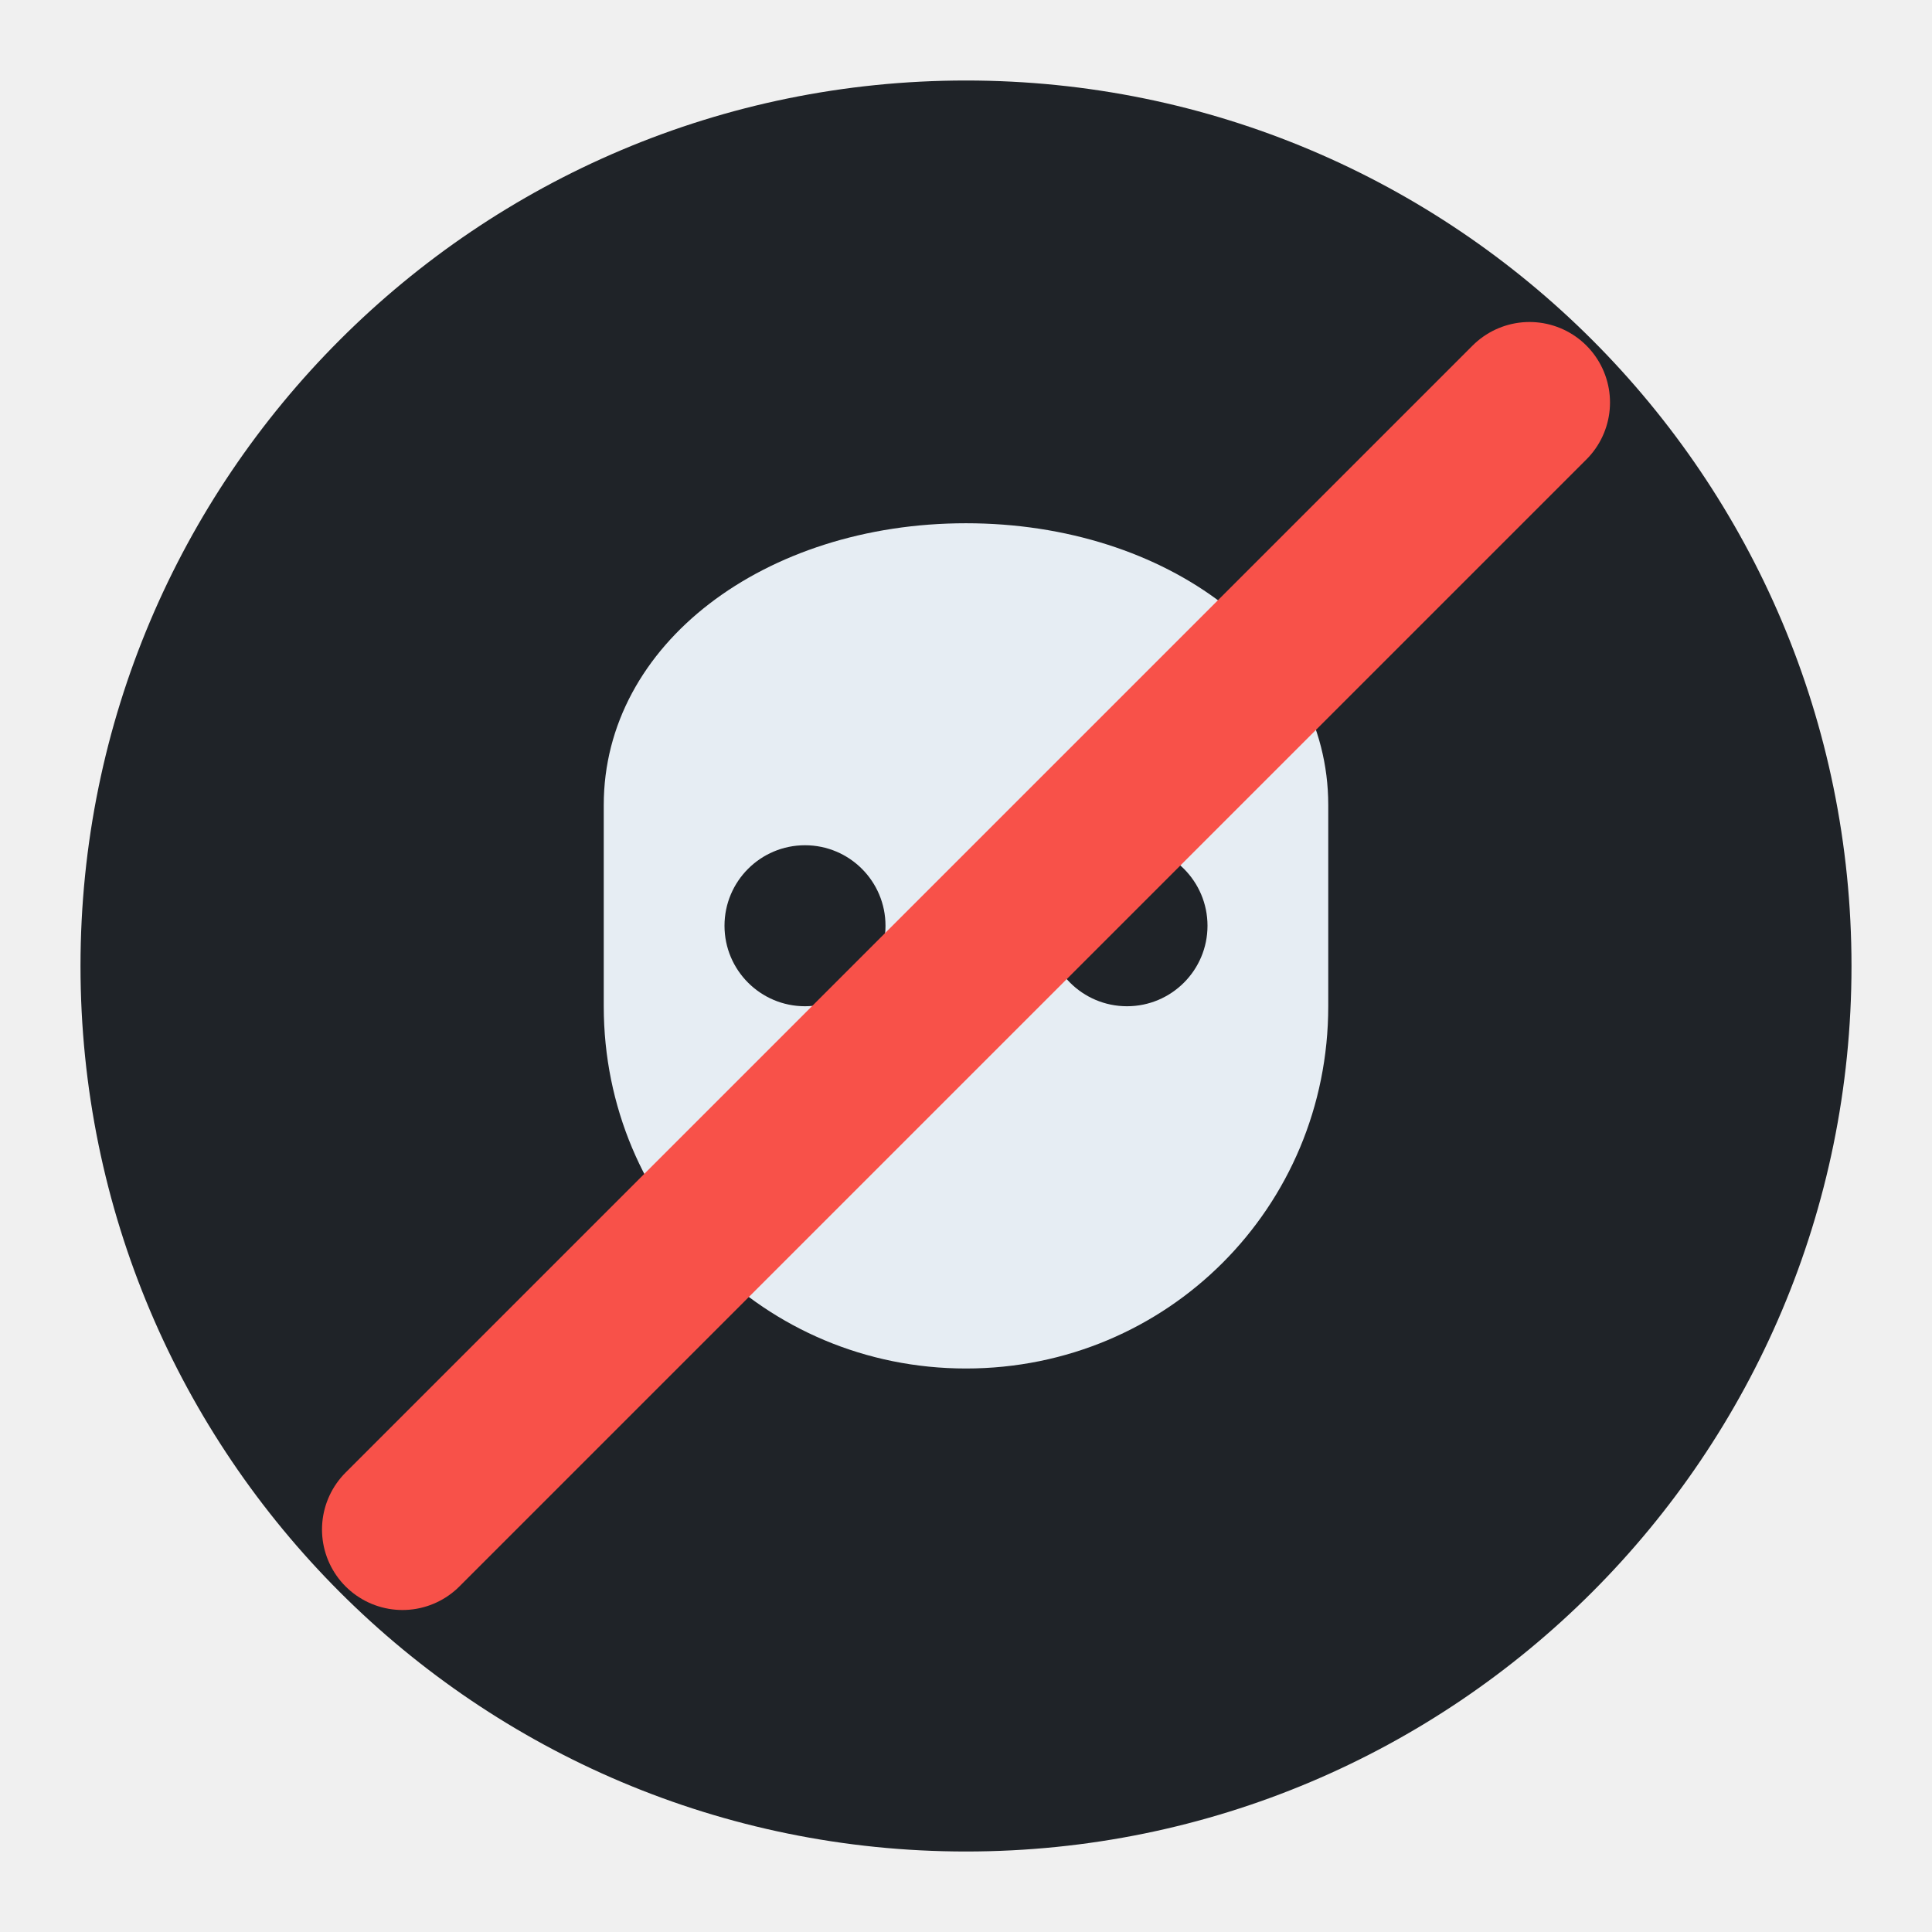
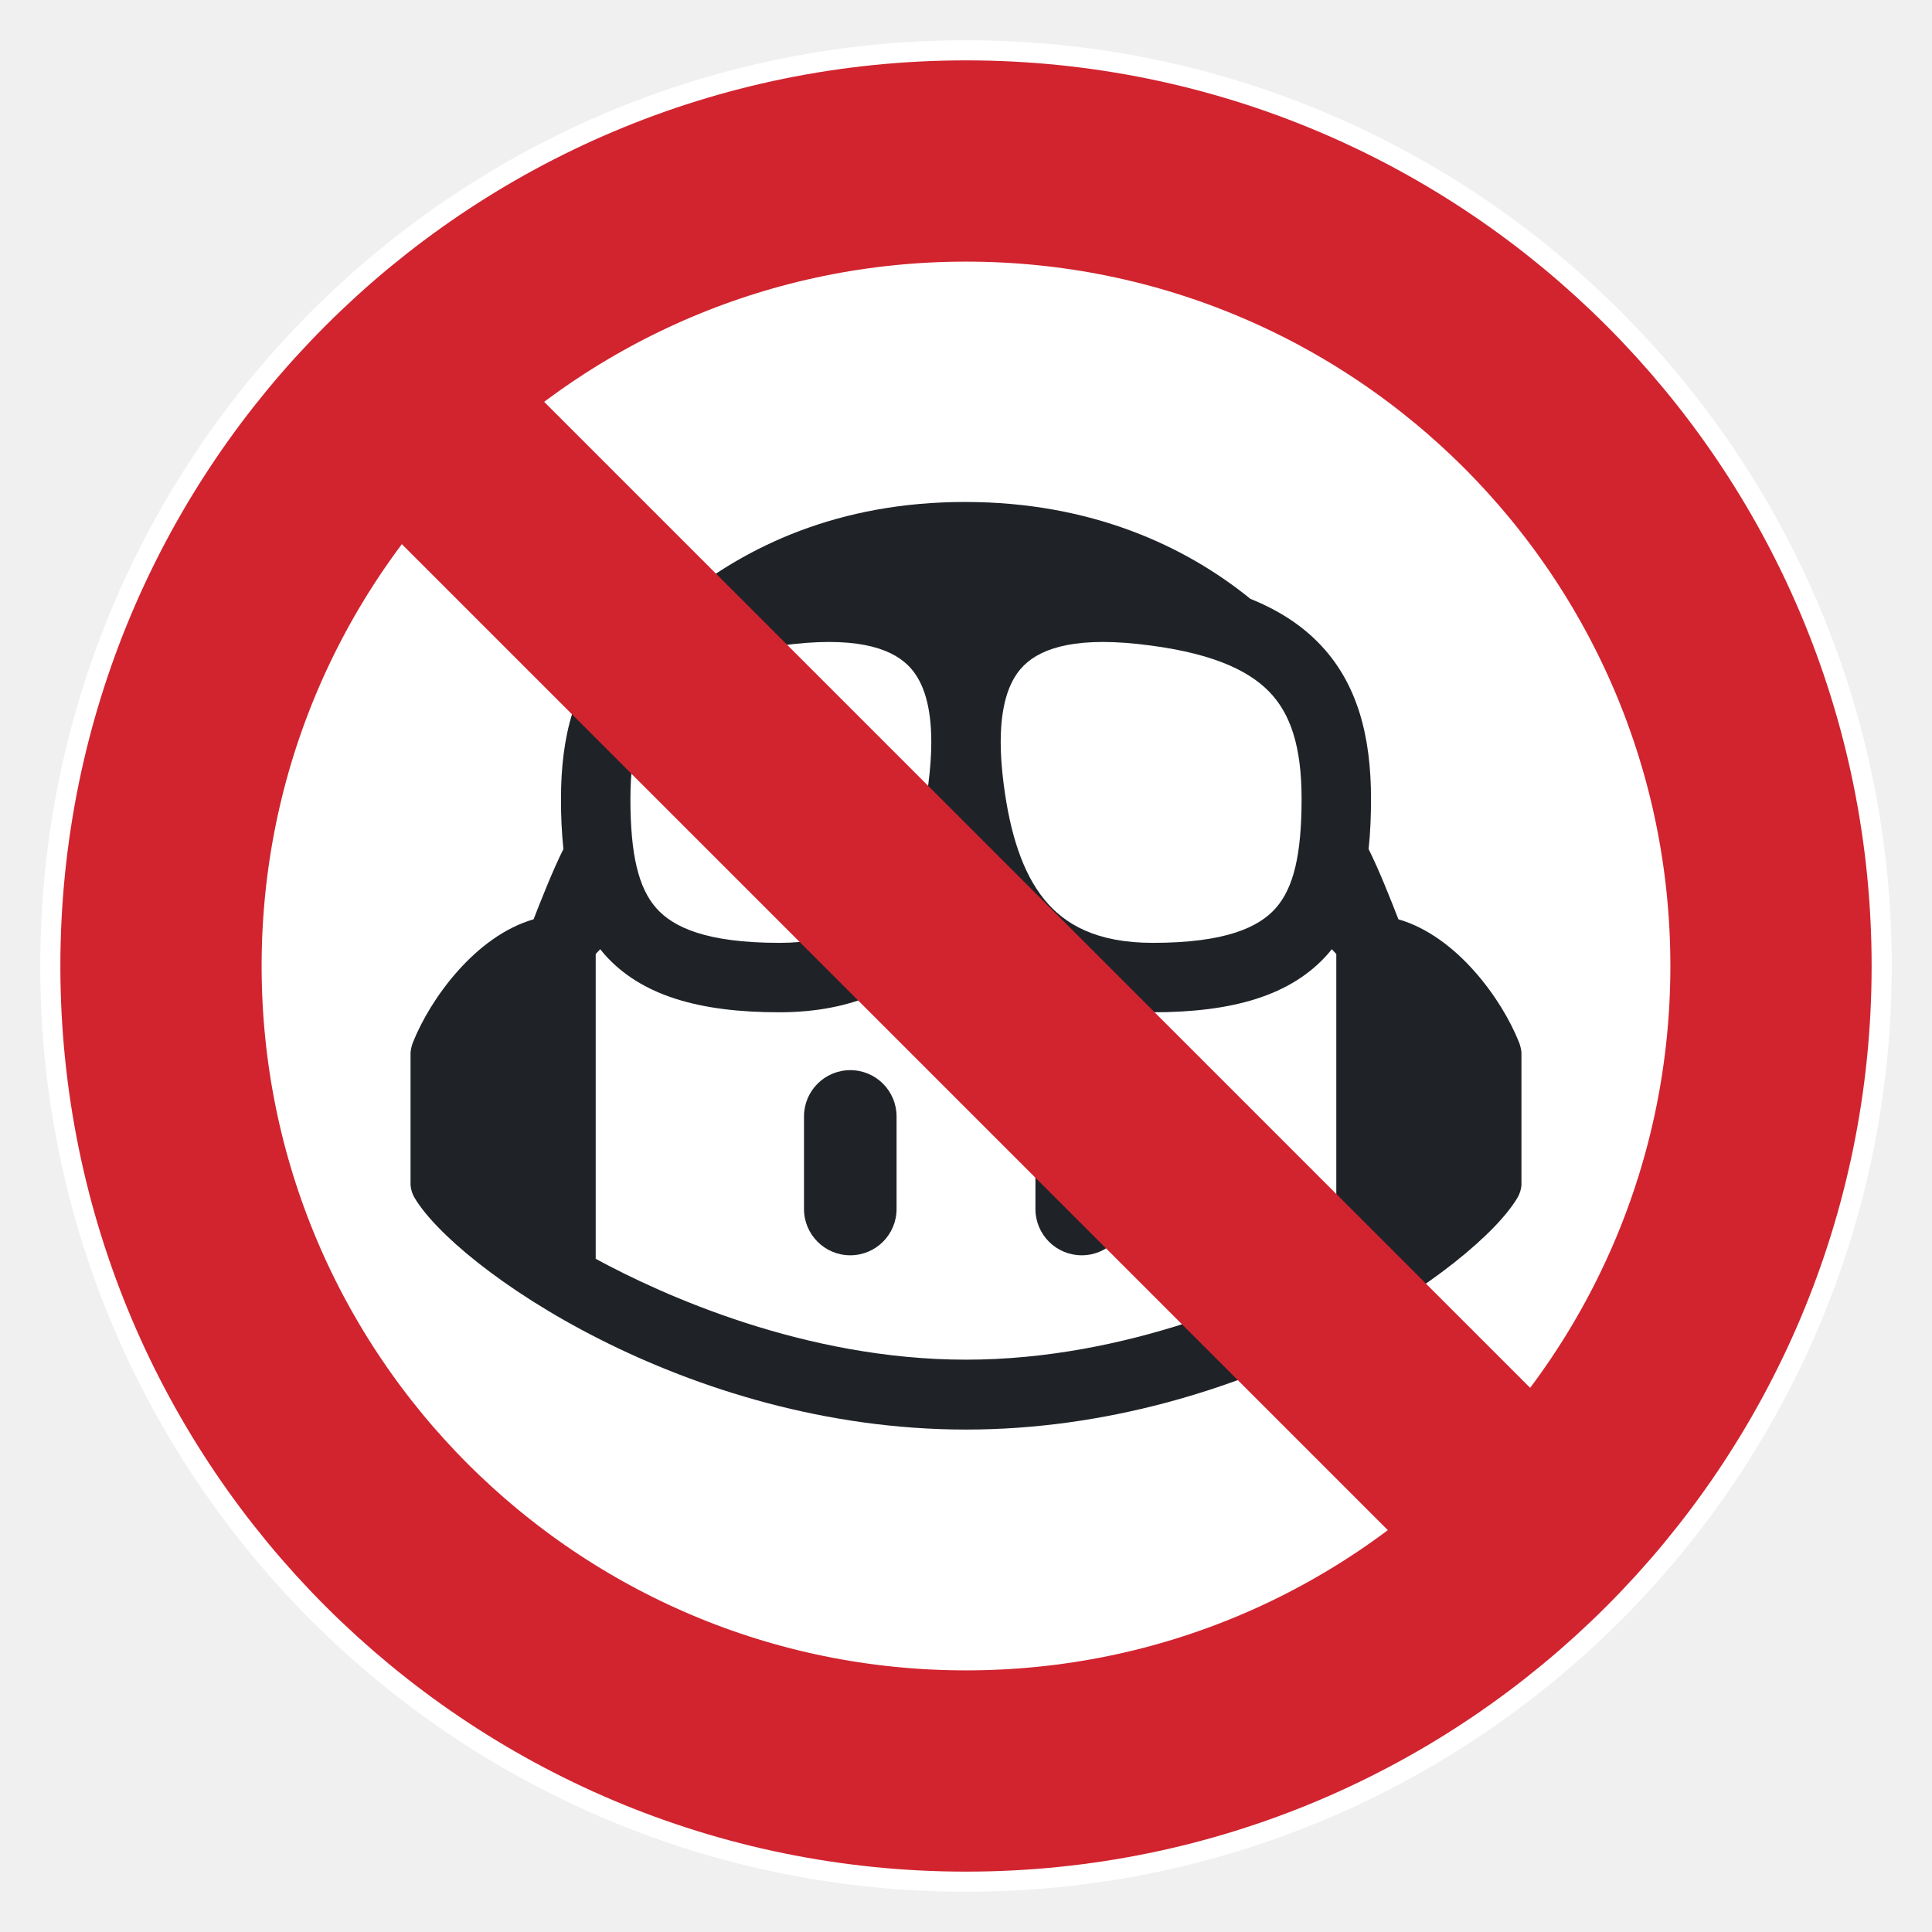
<svg xmlns="http://www.w3.org/2000/svg" viewBox="0 0 96 96">
-   <circle cx="48" cy="48" r="44" fill="#1f2328" />
-   <path d="M30 40c0-8 8-14 18-14s18 6 18 14v10c0 10-8 18-18 18s-18-8-18-18z" fill="#e6edf3" />
-   <circle cx="40" cy="46" r="4" fill="#1f2328" />
-   <circle cx="56" cy="46" r="4" fill="#1f2328" />
-   <line x1="20" y1="76" x2="76" y2="20" stroke="#f85149" stroke-width="8" stroke-linecap="round" />
+   <circle cx="48" cy="48" r="46" fill="#ffffff" />
+   <g transform="translate(20.4 20.4) scale(2.3)" fill="#1f2328">
+     <path d="M23.922 16.992c-.861 1.495-5.859 5.023-11.922 5.023-6.063 0-11.061-3.528-11.922-5.023A.641.641 0 0 1 0 16.736v-2.869a.841.841 0 0 1 .053-.22c.372-.935 1.347-2.292 2.605-2.656.167-.429.414-1.055.644-1.517a10.195 10.195 0 0 1-.052-1.086c0-1.331.282-2.499 1.132-3.368.397-.406.89-.717 1.474-.952 1.399-1.136 3.392-2.093 6.122-2.093 2.731 0 4.767.957 6.166 2.093.584.235 1.077.546 1.474.952.85.869 1.132 2.037 1.132 3.368 0 .368-.014.733-.052 1.086.23.462.477 1.088.644 1.517 1.258.364 2.233 1.721 2.605 2.656a.832.832 0 0 1 .053.22v2.869a.641.641 0 0 1-.078.256ZM12.172 11h-.344a4.323 4.323 0 0 1-.355.508C10.703 12.455 9.555 13 7.965 13c-1.725 0-2.989-.359-3.782-1.259a2.005 2.005 0 0 1-.085-.104L4 11.741v6.585c1.435.779 4.514 2.179 8 2.179 3.486 0 6.565-1.4 8-2.179v-6.585l-.098-.104s-.033.045-.085.104c-.793.9-2.057 1.259-3.782 1.259-1.59 0-2.738-.545-3.508-1.492a4.323 4.323 0 0 1-.355-.508h-.016.016Zm.641-2.935c.136 1.057.403 1.913.878 2.497.442.544 1.134.938 2.344.938 1.573 0 2.292-.337 2.657-.751.384-.435.558-1.150.558-2.361 0-1.140-.243-1.847-.705-2.319-.477-.488-1.319-.862-2.824-1.025-1.487-.161-2.192.138-2.533.529-.269.307-.437.808-.438 1.578v.021c0 .265.021.562.063.893Zm-1.626 0c.042-.331.063-.628.063-.894v-.02c-.001-.77-.169-1.271-.438-1.578-.341-.391-1.046-.69-2.533-.529-1.505.163-2.347.537-2.824 1.025-.462.472-.705 1.179-.705 2.319 0 1.211.175 1.926.558 2.361.365.414 1.084.751 2.657.751 1.21 0 1.902-.394 2.344-.938.475-.584.742-1.44.878-2.497Z" />
+     <path d="M14.5 14.25a1 1 0 0 1 1 1v2a1 1 0 0 1-2 0v-2a1 1 0 0 1 1-1Zm-5 0a1 1 0 0 1 1 1v2a1 1 0 0 1-2 0v-2a1 1 0 0 1 1-1Z" />
+   </g>
+   <circle cx="48" cy="48" r="40" fill="none" stroke="#d1242f" stroke-width="10" />
+   <line x1="19.7" y1="19.7" x2="76.3" y2="76.3" stroke="#d1242f" stroke-width="10" />
</svg>
